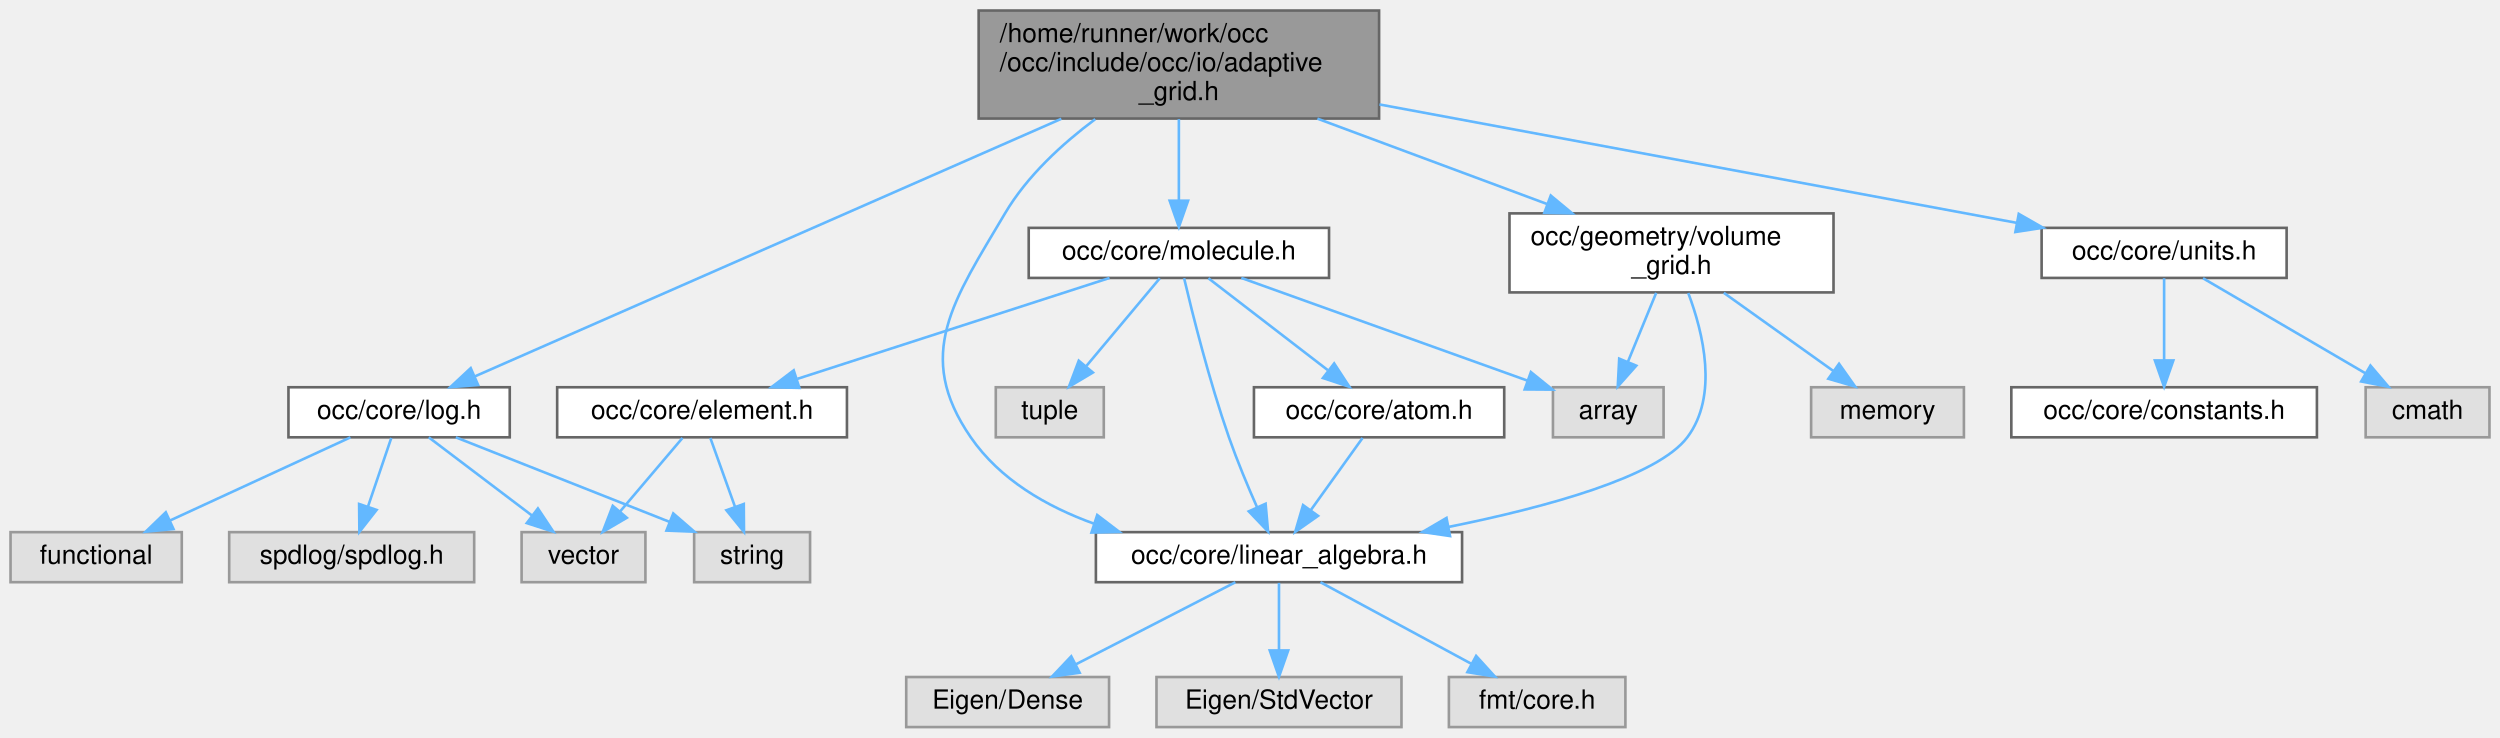
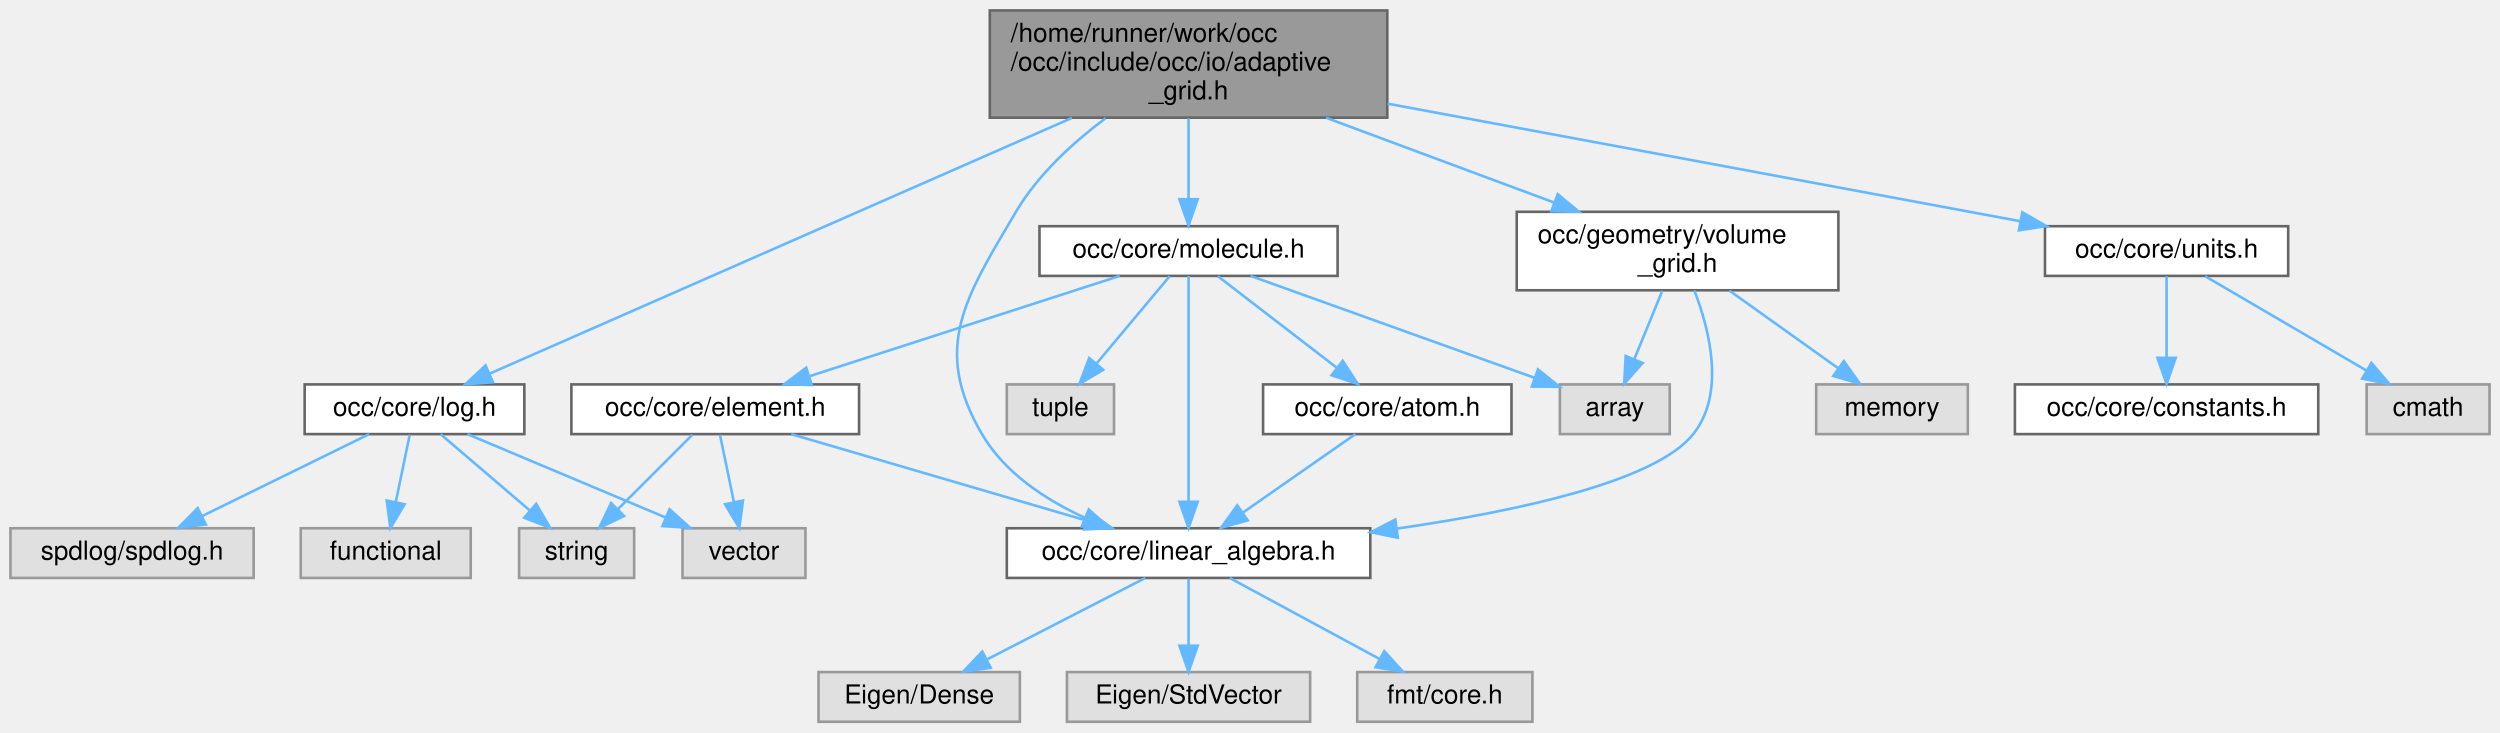
- <svg xmlns="http://www.w3.org/2000/svg" xmlns:xlink="http://www.w3.org/1999/xlink" width="949pt" height="280pt" viewBox="0.00 0.00 949.00 280.00">
+ <svg xmlns="http://www.w3.org/2000/svg" xmlns:xlink="http://www.w3.org/1999/xlink" width="956pt" height="280pt" viewBox="0.00 0.00 956.00 280.00">
  <g id="graph0" class="graph" transform="scale(1 1) rotate(0) translate(4 276)">
    <g id="Node000001" class="node">
      <g id="a_Node000001">
        <a xlink:title=" ">
-           <polygon fill="#999999" stroke="#666666" points="519.5,-272 367.5,-272 367.5,-231 519.5,-231 519.5,-272" />
-           <text text-anchor="start" x="375.5" y="-260" font-family="Helvetica,sans-Serif" font-size="10.00">/home/runner/work/occ</text>
-           <text text-anchor="start" x="375.5" y="-249" font-family="Helvetica,sans-Serif" font-size="10.00">/occ/include/occ/io/adaptive</text>
-           <text text-anchor="middle" x="443.5" y="-238" font-family="Helvetica,sans-Serif" font-size="10.00">_grid.h</text>
+           <polygon fill="#999999" stroke="#666666" points="526.5,-272 374.5,-272 374.5,-231 526.5,-231 526.5,-272" />
+           <text text-anchor="start" x="382.5" y="-260" font-family="Helvetica,sans-Serif" font-size="10.00">/home/runner/work/occ</text>
+           <text text-anchor="start" x="382.5" y="-249" font-family="Helvetica,sans-Serif" font-size="10.00">/occ/include/occ/io/adaptive</text>
+           <text text-anchor="middle" x="450.5" y="-238" font-family="Helvetica,sans-Serif" font-size="10.00">_grid.h</text>
        </a>
      </g>
    </g>
    <g id="Node000002" class="node">
      <g id="a_Node000002">
        <a xlink:href="linear__algebra_8h.html" target="_top" xlink:title=" ">
-           <polygon fill="white" stroke="#666666" points="551,-74 412,-74 412,-55 551,-55 551,-74" />
-           <text text-anchor="middle" x="481.5" y="-62" font-family="Helvetica,sans-Serif" font-size="10.00">occ/core/linear_algebra.h</text>
+           <polygon fill="white" stroke="#666666" points="520,-74 381,-74 381,-55 520,-55 520,-74" />
+           <text text-anchor="middle" x="450.5" y="-62" font-family="Helvetica,sans-Serif" font-size="10.00">occ/core/linear_algebra.h</text>
        </a>
      </g>
    </g>
    <g id="edge1_Node000001_Node000002" class="edge">
      <g id="a_edge1_Node000001_Node000002">
        <a xlink:title=" ">
-           <path fill="none" stroke="#63b8ff" d="M411.75,-230.77C399.23,-221.43 385.87,-209.18 377.5,-195 358.08,-162.08 342.81,-141.46 364.5,-110 375.53,-94 393.13,-83.75 411.36,-77.18" />
-           <polygon fill="#63b8ff" stroke="#63b8ff" points="412.5,-80.5 420.92,-74.08 410.33,-73.84 412.5,-80.5" />
+           <path fill="none" stroke="#63b8ff" d="M418.75,-230.77C406.23,-221.43 392.87,-209.18 384.5,-195 365.08,-162.08 352.22,-143 371.5,-110 380.18,-95.14 395.85,-84.86 410.96,-77.95" />
+           <polygon fill="#63b8ff" stroke="#63b8ff" points="412.35,-81.17 420.23,-74.08 409.65,-74.71 412.35,-81.17" />
        </a>
      </g>
    </g>
    <g id="Node000006" class="node">
      <g id="a_Node000006">
        <a xlink:href="log_8h.html" target="_top" xlink:title=" ">
-           <polygon fill="white" stroke="#666666" points="189.5,-129 105.5,-129 105.5,-110 189.5,-110 189.5,-129" />
-           <text text-anchor="middle" x="147.5" y="-117" font-family="Helvetica,sans-Serif" font-size="10.00">occ/core/log.h</text>
+           <polygon fill="white" stroke="#666666" points="196.5,-129 112.5,-129 112.5,-110 196.5,-110 196.5,-129" />
+           <text text-anchor="middle" x="154.5" y="-117" font-family="Helvetica,sans-Serif" font-size="10.00">occ/core/log.h</text>
        </a>
      </g>
    </g>
    <g id="edge5_Node000001_Node000006" class="edge">
      <g id="a_edge5_Node000001_Node000006">
        <a xlink:title=" ">
-           <path fill="none" stroke="#63b8ff" d="M398.87,-230.9C337.26,-203.84 227.95,-155.83 176.19,-133.1" />
-           <polygon fill="#63b8ff" stroke="#63b8ff" points="177.49,-129.85 166.93,-129.03 174.68,-136.26 177.49,-129.85" />
+           <path fill="none" stroke="#63b8ff" d="M405.87,-230.9C344.26,-203.84 234.95,-155.83 183.19,-133.1" />
+           <polygon fill="#63b8ff" stroke="#63b8ff" points="184.49,-129.85 173.93,-129.03 181.68,-136.26 184.49,-129.85" />
        </a>
      </g>
    </g>
    <g id="Node000011" class="node">
      <g id="a_Node000011">
        <a xlink:href="molecule_8h.html" target="_top" xlink:title=" ">
-           <polygon fill="white" stroke="#666666" points="500.5,-189.5 386.5,-189.5 386.5,-170.5 500.5,-170.5 500.5,-189.5" />
-           <text text-anchor="middle" x="443.5" y="-177.5" font-family="Helvetica,sans-Serif" font-size="10.00">occ/core/molecule.h</text>
+           <polygon fill="white" stroke="#666666" points="507.5,-189.5 393.5,-189.5 393.5,-170.5 507.5,-170.5 507.5,-189.5" />
+           <text text-anchor="middle" x="450.5" y="-177.5" font-family="Helvetica,sans-Serif" font-size="10.00">occ/core/molecule.h</text>
        </a>
      </g>
    </g>
    <g id="edge10_Node000001_Node000011" class="edge">
      <g id="a_edge10_Node000001_Node000011">
        <a xlink:title=" ">
-           <path fill="none" stroke="#63b8ff" d="M443.5,-230.77C443.5,-221.08 443.5,-209.46 443.5,-199.88" />
-           <polygon fill="#63b8ff" stroke="#63b8ff" points="447,-199.82 443.5,-189.82 440,-199.82 447,-199.82" />
+           <path fill="none" stroke="#63b8ff" d="M450.5,-230.77C450.5,-221.08 450.5,-209.46 450.5,-199.88" />
+           <polygon fill="#63b8ff" stroke="#63b8ff" points="454,-199.82 450.5,-189.82 447,-199.82 454,-199.82" />
        </a>
      </g>
    </g>
    <g id="Node000016" class="node">
      <g id="a_Node000016">
        <a xlink:href="units_8h.html" target="_top" xlink:title=" ">
-           <polygon fill="white" stroke="#666666" points="864,-189.5 771,-189.5 771,-170.5 864,-170.5 864,-189.5" />
-           <text text-anchor="middle" x="817.5" y="-177.5" font-family="Helvetica,sans-Serif" font-size="10.00">occ/core/units.h</text>
-         </a>
-       </g>
-     </g>
-     <g id="edge19_Node000001_Node000016" class="edge">
-       <g id="a_edge19_Node000001_Node000016">
-         <a xlink:title=" ">
-           <path fill="none" stroke="#63b8ff" d="M519.64,-236.35C591.4,-223.02 697.27,-203.34 761.56,-191.4" />
-           <polygon fill="#63b8ff" stroke="#63b8ff" points="762.32,-194.81 771.51,-189.55 761.04,-187.93 762.32,-194.81" />
+           <polygon fill="white" stroke="#666666" points="871,-189.5 778,-189.5 778,-170.5 871,-170.5 871,-189.5" />
+           <text text-anchor="middle" x="824.5" y="-177.5" font-family="Helvetica,sans-Serif" font-size="10.00">occ/core/units.h</text>
+         </a>
+       </g>
+     </g>
+     <g id="edge20_Node000001_Node000016" class="edge">
+       <g id="a_edge20_Node000001_Node000016">
+         <a xlink:title=" ">
+           <path fill="none" stroke="#63b8ff" d="M526.64,-236.35C598.4,-223.02 704.27,-203.34 768.56,-191.4" />
+           <polygon fill="#63b8ff" stroke="#63b8ff" points="769.32,-194.81 778.51,-189.55 768.04,-187.93 769.32,-194.81" />
        </a>
      </g>
    </g>
    <g id="Node000019" class="node">
      <g id="a_Node000019">
        <a xlink:href="volume__grid_8h.html" target="_top" xlink:title=" ">
-           <polygon fill="white" stroke="#666666" points="692,-195 569,-195 569,-165 692,-165 692,-195" />
-           <text text-anchor="start" x="577" y="-183" font-family="Helvetica,sans-Serif" font-size="10.00">occ/geometry/volume</text>
-           <text text-anchor="middle" x="630.5" y="-172" font-family="Helvetica,sans-Serif" font-size="10.00">_grid.h</text>
-         </a>
-       </g>
-     </g>
-     <g id="edge22_Node000001_Node000019" class="edge">
-       <g id="a_edge22_Node000001_Node000019">
-         <a xlink:title=" ">
-           <path fill="none" stroke="#63b8ff" d="M496.09,-230.96C523.51,-220.76 556.78,-208.4 583.35,-198.52" />
-           <polygon fill="#63b8ff" stroke="#63b8ff" points="584.67,-201.77 592.82,-195 582.23,-195.21 584.67,-201.77" />
+           <polygon fill="white" stroke="#666666" points="699,-195 576,-195 576,-165 699,-165 699,-195" />
+           <text text-anchor="start" x="584" y="-183" font-family="Helvetica,sans-Serif" font-size="10.00">occ/geometry/volume</text>
+           <text text-anchor="middle" x="637.5" y="-172" font-family="Helvetica,sans-Serif" font-size="10.00">_grid.h</text>
+         </a>
+       </g>
+     </g>
+     <g id="edge23_Node000001_Node000019" class="edge">
+       <g id="a_edge23_Node000001_Node000019">
+         <a xlink:title=" ">
+           <path fill="none" stroke="#63b8ff" d="M503.09,-230.96C530.51,-220.76 563.78,-208.4 590.35,-198.52" />
+           <polygon fill="#63b8ff" stroke="#63b8ff" points="591.67,-201.77 599.82,-195 589.23,-195.21 591.67,-201.77" />
        </a>
      </g>
    </g>
    <g id="Node000003" class="node">
      <g id="a_Node000003">
        <a xlink:title=" ">
-           <polygon fill="#e0e0e0" stroke="#999999" points="417,-19 340,-19 340,0 417,0 417,-19" />
-           <text text-anchor="middle" x="378.5" y="-7" font-family="Helvetica,sans-Serif" font-size="10.00">Eigen/Dense</text>
+           <polygon fill="#e0e0e0" stroke="#999999" points="386,-19 309,-19 309,0 386,0 386,-19" />
+           <text text-anchor="middle" x="347.5" y="-7" font-family="Helvetica,sans-Serif" font-size="10.00">Eigen/Dense</text>
        </a>
      </g>
    </g>
    <g id="edge2_Node000002_Node000003" class="edge">
      <g id="a_edge2_Node000002_Node000003">
        <a xlink:title=" ">
-           <path fill="none" stroke="#63b8ff" d="M464.95,-54.98C448.61,-46.57 423.37,-33.59 404.37,-23.81" />
-           <polygon fill="#63b8ff" stroke="#63b8ff" points="405.84,-20.63 395.35,-19.17 402.64,-26.86 405.84,-20.63" />
+           <path fill="none" stroke="#63b8ff" d="M433.95,-54.98C417.61,-46.57 392.37,-33.59 373.37,-23.81" />
+           <polygon fill="#63b8ff" stroke="#63b8ff" points="374.84,-20.63 364.35,-19.17 371.64,-26.86 374.84,-20.63" />
        </a>
      </g>
    </g>
    <g id="Node000004" class="node">
      <g id="a_Node000004">
        <a xlink:title=" ">
-           <polygon fill="#e0e0e0" stroke="#999999" points="528,-19 435,-19 435,0 528,0 528,-19" />
-           <text text-anchor="middle" x="481.5" y="-7" font-family="Helvetica,sans-Serif" font-size="10.00">Eigen/StdVector</text>
+           <polygon fill="#e0e0e0" stroke="#999999" points="497,-19 404,-19 404,0 497,0 497,-19" />
+           <text text-anchor="middle" x="450.5" y="-7" font-family="Helvetica,sans-Serif" font-size="10.00">Eigen/StdVector</text>
        </a>
      </g>
    </g>
    <g id="edge3_Node000002_Node000004" class="edge">
      <g id="a_edge3_Node000002_Node000004">
        <a xlink:title=" ">
-           <path fill="none" stroke="#63b8ff" d="M481.5,-54.75C481.5,-47.8 481.5,-37.85 481.5,-29.13" />
-           <polygon fill="#63b8ff" stroke="#63b8ff" points="485,-29.09 481.5,-19.09 478,-29.09 485,-29.09" />
+           <path fill="none" stroke="#63b8ff" d="M450.5,-54.75C450.5,-47.8 450.5,-37.85 450.5,-29.13" />
+           <polygon fill="#63b8ff" stroke="#63b8ff" points="454,-29.09 450.5,-19.09 447,-29.09 454,-29.09" />
        </a>
      </g>
    </g>
    <g id="Node000005" class="node">
      <g id="a_Node000005">
        <a xlink:title=" ">
-           <polygon fill="#e0e0e0" stroke="#999999" points="613,-19 546,-19 546,0 613,0 613,-19" />
-           <text text-anchor="middle" x="579.5" y="-7" font-family="Helvetica,sans-Serif" font-size="10.00">fmt/core.h</text>
+           <polygon fill="#e0e0e0" stroke="#999999" points="582,-19 515,-19 515,0 582,0 582,-19" />
+           <text text-anchor="middle" x="548.5" y="-7" font-family="Helvetica,sans-Serif" font-size="10.00">fmt/core.h</text>
        </a>
      </g>
    </g>
    <g id="edge4_Node000002_Node000005" class="edge">
      <g id="a_edge4_Node000002_Node000005">
        <a xlink:title=" ">
-           <path fill="none" stroke="#63b8ff" d="M497.25,-54.98C512.73,-46.61 536.59,-33.7 554.64,-23.95" />
-           <polygon fill="#63b8ff" stroke="#63b8ff" points="556.34,-27.01 563.47,-19.17 553.01,-20.85 556.34,-27.01" />
+           <path fill="none" stroke="#63b8ff" d="M466.25,-54.98C481.73,-46.61 505.59,-33.7 523.64,-23.95" />
+           <polygon fill="#63b8ff" stroke="#63b8ff" points="525.34,-27.01 532.47,-19.17 522.01,-20.85 525.34,-27.01" />
        </a>
      </g>
    </g>
    <g id="Node000007" class="node">
      <g id="a_Node000007">
        <a xlink:title=" ">
-           <polygon fill="#e0e0e0" stroke="#999999" points="65,-74 0,-74 0,-55 65,-55 65,-74" />
-           <text text-anchor="middle" x="32.5" y="-62" font-family="Helvetica,sans-Serif" font-size="10.00">functional</text>
+           <polygon fill="#e0e0e0" stroke="#999999" points="176,-74 111,-74 111,-55 176,-55 176,-74" />
+           <text text-anchor="middle" x="143.5" y="-62" font-family="Helvetica,sans-Serif" font-size="10.00">functional</text>
        </a>
      </g>
    </g>
    <g id="edge6_Node000006_Node000007" class="edge">
      <g id="a_edge6_Node000006_Node000007">
        <a xlink:title=" ">
-           <path fill="none" stroke="#63b8ff" d="M129.02,-109.98C110.52,-101.46 81.82,-88.23 60.52,-78.41" />
-           <polygon fill="#63b8ff" stroke="#63b8ff" points="61.86,-75.18 51.31,-74.17 58.93,-81.53 61.86,-75.18" />
+           <path fill="none" stroke="#63b8ff" d="M152.68,-109.75C151.24,-102.8 149.18,-92.85 147.37,-84.13" />
+           <polygon fill="#63b8ff" stroke="#63b8ff" points="150.74,-83.17 145.28,-74.09 143.89,-84.59 150.74,-83.17" />
        </a>
      </g>
    </g>
    <g id="Node000008" class="node">
      <g id="a_Node000008">
        <a xlink:title=" ">
-           <polygon fill="#e0e0e0" stroke="#999999" points="176,-74 83,-74 83,-55 176,-55 176,-74" />
-           <text text-anchor="middle" x="129.5" y="-62" font-family="Helvetica,sans-Serif" font-size="10.00">spdlog/spdlog.h</text>
+           <polygon fill="#e0e0e0" stroke="#999999" points="93,-74 0,-74 0,-55 93,-55 93,-74" />
+           <text text-anchor="middle" x="46.5" y="-62" font-family="Helvetica,sans-Serif" font-size="10.00">spdlog/spdlog.h</text>
        </a>
      </g>
    </g>
    <g id="edge7_Node000006_Node000008" class="edge">
      <g id="a_edge7_Node000006_Node000008">
        <a xlink:title=" ">
-           <path fill="none" stroke="#63b8ff" d="M144.53,-109.75C142.14,-102.72 138.71,-92.62 135.73,-83.84" />
-           <polygon fill="#63b8ff" stroke="#63b8ff" points="138.95,-82.43 132.42,-74.09 132.32,-84.68 138.95,-82.43" />
+           <path fill="none" stroke="#63b8ff" d="M137.15,-109.98C119.93,-101.54 93.3,-88.47 73.35,-78.68" />
+           <polygon fill="#63b8ff" stroke="#63b8ff" points="74.69,-75.43 64.17,-74.17 71.6,-81.72 74.69,-75.43" />
        </a>
      </g>
    </g>
    <g id="Node000009" class="node">
      <g id="a_Node000009">
        <a xlink:title=" ">
-           <polygon fill="#e0e0e0" stroke="#999999" points="303.5,-74 259.5,-74 259.5,-55 303.5,-55 303.5,-74" />
-           <text text-anchor="middle" x="281.5" y="-62" font-family="Helvetica,sans-Serif" font-size="10.00">string</text>
+           <polygon fill="#e0e0e0" stroke="#999999" points="238.5,-74 194.5,-74 194.5,-55 238.5,-55 238.5,-74" />
+           <text text-anchor="middle" x="216.5" y="-62" font-family="Helvetica,sans-Serif" font-size="10.00">string</text>
        </a>
      </g>
    </g>
    <g id="edge8_Node000006_Node000009" class="edge">
      <g id="a_edge8_Node000006_Node000009">
        <a xlink:title=" ">
-           <path fill="none" stroke="#63b8ff" d="M169.03,-109.98C190.97,-101.3 225.24,-87.75 250.19,-77.88" />
-           <polygon fill="#63b8ff" stroke="#63b8ff" points="251.57,-81.1 259.58,-74.17 248.99,-74.59 251.57,-81.1" />
+           <path fill="none" stroke="#63b8ff" d="M164.46,-109.98C173.63,-102.15 187.44,-90.34 198.53,-80.86" />
+           <polygon fill="#63b8ff" stroke="#63b8ff" points="201.03,-83.33 206.36,-74.17 196.48,-78.01 201.03,-83.33" />
        </a>
      </g>
    </g>
    <g id="Node000010" class="node">
      <g id="a_Node000010">
        <a xlink:title=" ">
-           <polygon fill="#e0e0e0" stroke="#999999" points="241,-74 194,-74 194,-55 241,-55 241,-74" />
-           <text text-anchor="middle" x="217.5" y="-62" font-family="Helvetica,sans-Serif" font-size="10.00">vector</text>
+           <polygon fill="#e0e0e0" stroke="#999999" points="304,-74 257,-74 257,-55 304,-55 304,-74" />
+           <text text-anchor="middle" x="280.5" y="-62" font-family="Helvetica,sans-Serif" font-size="10.00">vector</text>
        </a>
      </g>
    </g>
    <g id="edge9_Node000006_Node000010" class="edge">
      <g id="a_edge9_Node000006_Node000010">
        <a xlink:title=" ">
-           <path fill="none" stroke="#63b8ff" d="M158.75,-109.98C169.3,-102 185.3,-89.88 197.94,-80.31" />
-           <polygon fill="#63b8ff" stroke="#63b8ff" points="200.19,-83 206.05,-74.17 195.96,-77.42 200.19,-83" />
-         </a>
-       </g>
-     </g>
-     <g id="edge17_Node000011_Node000002" class="edge">
-       <g id="a_edge17_Node000011_Node000002">
-         <a xlink:title=" ">
-           <path fill="none" stroke="#63b8ff" d="M445.48,-170.39C448.58,-157.22 455.04,-131.35 462.5,-110 465.62,-101.08 469.66,-91.4 473.22,-83.36" />
-           <polygon fill="#63b8ff" stroke="#63b8ff" points="476.42,-84.78 477.36,-74.23 470.04,-81.89 476.42,-84.78" />
+           <path fill="none" stroke="#63b8ff" d="M174.74,-109.98C195.2,-101.38 227.03,-87.99 250.43,-78.15" />
+           <polygon fill="#63b8ff" stroke="#63b8ff" points="252.03,-81.27 259.89,-74.17 249.31,-74.82 252.03,-81.27" />
+         </a>
+       </g>
+     </g>
+     <g id="edge18_Node000011_Node000002" class="edge">
+       <g id="a_edge18_Node000011_Node000002">
+         <a xlink:title=" ">
+           <path fill="none" stroke="#63b8ff" d="M450.5,-170.47C450.5,-152.23 450.5,-109.07 450.5,-84.14" />
+           <polygon fill="#63b8ff" stroke="#63b8ff" points="454,-84.13 450.5,-74.13 447,-84.13 454,-84.13" />
        </a>
      </g>
    </g>
    <g id="Node000012" class="node">
      <g id="a_Node000012">
        <a xlink:title=" ">
-           <polygon fill="#e0e0e0" stroke="#999999" points="627.5,-129 585.5,-129 585.5,-110 627.5,-110 627.5,-129" />
-           <text text-anchor="middle" x="606.5" y="-117" font-family="Helvetica,sans-Serif" font-size="10.00">array</text>
+           <polygon fill="#e0e0e0" stroke="#999999" points="634.5,-129 592.5,-129 592.5,-110 634.5,-110 634.5,-129" />
+           <text text-anchor="middle" x="613.5" y="-117" font-family="Helvetica,sans-Serif" font-size="10.00">array</text>
        </a>
      </g>
    </g>
    <g id="edge11_Node000011_Node000012" class="edge">
      <g id="a_edge11_Node000011_Node000012">
        <a xlink:title=" ">
-           <path fill="none" stroke="#63b8ff" d="M467.2,-170.49C495.88,-160.2 544.24,-142.84 575.77,-131.53" />
-           <polygon fill="#63b8ff" stroke="#63b8ff" points="577.13,-134.76 585.36,-128.09 574.77,-128.17 577.13,-134.76" />
+           <path fill="none" stroke="#63b8ff" d="M474.2,-170.49C502.88,-160.2 551.24,-142.84 582.77,-131.53" />
+           <polygon fill="#63b8ff" stroke="#63b8ff" points="584.13,-134.76 592.36,-128.09 581.77,-128.17 584.13,-134.76" />
        </a>
      </g>
    </g>
    <g id="Node000013" class="node">
      <g id="a_Node000013">
        <a xlink:href="atom_8h.html" target="_top" xlink:title=" ">
-           <polygon fill="white" stroke="#666666" points="567,-129 472,-129 472,-110 567,-110 567,-129" />
-           <text text-anchor="middle" x="519.5" y="-117" font-family="Helvetica,sans-Serif" font-size="10.00">occ/core/atom.h</text>
+           <polygon fill="white" stroke="#666666" points="574,-129 479,-129 479,-110 574,-110 574,-129" />
+           <text text-anchor="middle" x="526.5" y="-117" font-family="Helvetica,sans-Serif" font-size="10.00">occ/core/atom.h</text>
        </a>
      </g>
    </g>
    <g id="edge12_Node000011_Node000013" class="edge">
      <g id="a_edge12_Node000011_Node000013">
        <a xlink:title=" ">
-           <path fill="none" stroke="#63b8ff" d="M454.71,-170.37C466.61,-161.21 485.64,-146.56 500.01,-135.51" />
-           <polygon fill="#63b8ff" stroke="#63b8ff" points="502.45,-138.04 508.24,-129.17 498.18,-132.49 502.45,-138.04" />
+           <path fill="none" stroke="#63b8ff" d="M461.71,-170.37C473.61,-161.21 492.64,-146.56 507.01,-135.51" />
+           <polygon fill="#63b8ff" stroke="#63b8ff" points="509.45,-138.04 515.24,-129.17 505.18,-132.49 509.45,-138.04" />
        </a>
      </g>
    </g>
    <g id="Node000014" class="node">
      <g id="a_Node000014">
        <a xlink:href="element_8h.html" target="_top" xlink:title=" ">
-           <polygon fill="white" stroke="#666666" points="317.5,-129 207.5,-129 207.5,-110 317.5,-110 317.5,-129" />
-           <text text-anchor="middle" x="262.5" y="-117" font-family="Helvetica,sans-Serif" font-size="10.00">occ/core/element.h</text>
+           <polygon fill="white" stroke="#666666" points="324.5,-129 214.5,-129 214.5,-110 324.5,-110 324.5,-129" />
+           <text text-anchor="middle" x="269.5" y="-117" font-family="Helvetica,sans-Serif" font-size="10.00">occ/core/element.h</text>
        </a>
      </g>
    </g>
    <g id="edge14_Node000011_Node000014" class="edge">
      <g id="a_edge14_Node000011_Node000014">
        <a xlink:title=" ">
-           <path fill="none" stroke="#63b8ff" d="M417.18,-170.49C385.95,-160.4 333.7,-143.51 298.68,-132.19" />
-           <polygon fill="#63b8ff" stroke="#63b8ff" points="299.44,-128.76 288.85,-129.02 297.29,-135.42 299.44,-128.76" />
+           <path fill="none" stroke="#63b8ff" d="M424.18,-170.49C392.95,-160.4 340.7,-143.51 305.68,-132.19" />
+           <polygon fill="#63b8ff" stroke="#63b8ff" points="306.44,-128.76 295.85,-129.02 304.29,-135.42 306.44,-128.76" />
        </a>
      </g>
    </g>
    <g id="Node000015" class="node">
      <g id="a_Node000015">
        <a xlink:title=" ">
-           <polygon fill="#e0e0e0" stroke="#999999" points="415,-129 374,-129 374,-110 415,-110 415,-129" />
-           <text text-anchor="middle" x="394.5" y="-117" font-family="Helvetica,sans-Serif" font-size="10.00">tuple</text>
-         </a>
-       </g>
-     </g>
-     <g id="edge18_Node000011_Node000015" class="edge">
-       <g id="a_edge18_Node000011_Node000015">
-         <a xlink:title=" ">
-           <path fill="none" stroke="#63b8ff" d="M436.27,-170.37C428.96,-161.64 417.48,-147.93 408.4,-137.09" />
-           <polygon fill="#63b8ff" stroke="#63b8ff" points="410.86,-134.59 401.76,-129.17 405.5,-139.08 410.86,-134.59" />
+           <polygon fill="#e0e0e0" stroke="#999999" points="422,-129 381,-129 381,-110 422,-110 422,-129" />
+           <text text-anchor="middle" x="401.5" y="-117" font-family="Helvetica,sans-Serif" font-size="10.00">tuple</text>
+         </a>
+       </g>
+     </g>
+     <g id="edge19_Node000011_Node000015" class="edge">
+       <g id="a_edge19_Node000011_Node000015">
+         <a xlink:title=" ">
+           <path fill="none" stroke="#63b8ff" d="M443.27,-170.37C435.96,-161.64 424.48,-147.93 415.4,-137.09" />
+           <polygon fill="#63b8ff" stroke="#63b8ff" points="417.86,-134.59 408.76,-129.17 412.5,-139.08 417.86,-134.59" />
        </a>
      </g>
    </g>
    <g id="edge13_Node000013_Node000002" class="edge">
      <g id="a_edge13_Node000013_Node000002">
        <a xlink:title=" ">
-           <path fill="none" stroke="#63b8ff" d="M513.23,-109.75C507.91,-102.34 500.14,-91.5 493.62,-82.41" />
-           <polygon fill="#63b8ff" stroke="#63b8ff" points="496.33,-80.18 487.66,-74.09 490.64,-84.26 496.33,-80.18" />
+           <path fill="none" stroke="#63b8ff" d="M514.29,-109.98C502.72,-101.92 485.12,-89.65 471.34,-80.03" />
+           <polygon fill="#63b8ff" stroke="#63b8ff" points="473.14,-77.02 462.93,-74.17 469.13,-82.76 473.14,-77.02" />
+         </a>
+       </g>
+     </g>
+     <g id="edge17_Node000014_Node000002" class="edge">
+       <g id="a_edge17_Node000014_Node000002">
+         <a xlink:title=" ">
+           <path fill="none" stroke="#63b8ff" d="M298.58,-109.98C329.1,-101.05 377.26,-86.94 411.16,-77.02" />
+           <polygon fill="#63b8ff" stroke="#63b8ff" points="412.58,-80.25 421.19,-74.08 410.61,-73.53 412.58,-80.25" />
        </a>
      </g>
    </g>
    <g id="edge15_Node000014_Node000009" class="edge">
      <g id="a_edge15_Node000014_Node000009">
        <a xlink:title=" ">
-           <path fill="none" stroke="#63b8ff" d="M265.64,-109.75C268.18,-102.65 271.86,-92.4 275.03,-83.56" />
-           <polygon fill="#63b8ff" stroke="#63b8ff" points="278.34,-84.68 278.42,-74.09 271.75,-82.32 278.34,-84.68" />
+           <path fill="none" stroke="#63b8ff" d="M260.75,-109.75C253.03,-102.03 241.6,-90.6 232.28,-81.28" />
+           <polygon fill="#63b8ff" stroke="#63b8ff" points="234.64,-78.69 225.09,-74.09 229.69,-83.64 234.64,-78.69" />
        </a>
      </g>
    </g>
    <g id="edge16_Node000014_Node000010" class="edge">
      <g id="a_edge16_Node000014_Node000010">
        <a xlink:title=" ">
-           <path fill="none" stroke="#63b8ff" d="M255.07,-109.75C248.65,-102.18 239.19,-91.05 231.38,-81.84" />
-           <polygon fill="#63b8ff" stroke="#63b8ff" points="233.93,-79.45 224.79,-74.09 228.6,-83.98 233.93,-79.45" />
+           <path fill="none" stroke="#63b8ff" d="M271.32,-109.75C272.76,-102.8 274.82,-92.85 276.63,-84.13" />
+           <polygon fill="#63b8ff" stroke="#63b8ff" points="280.11,-84.59 278.72,-74.09 273.26,-83.17 280.11,-84.59" />
        </a>
      </g>
    </g>
    <g id="Node000017" class="node">
      <g id="a_Node000017">
        <a xlink:title=" ">
-           <polygon fill="#e0e0e0" stroke="#999999" points="941,-129 894,-129 894,-110 941,-110 941,-129" />
-           <text text-anchor="middle" x="917.5" y="-117" font-family="Helvetica,sans-Serif" font-size="10.00">cmath</text>
-         </a>
-       </g>
-     </g>
-     <g id="edge20_Node000016_Node000017" class="edge">
-       <g id="a_edge20_Node000016_Node000017">
-         <a xlink:title=" ">
-           <path fill="none" stroke="#63b8ff" d="M832.26,-170.37C848.5,-160.86 874.85,-145.45 893.96,-134.27" />
-           <polygon fill="#63b8ff" stroke="#63b8ff" points="895.82,-137.24 902.68,-129.17 892.29,-131.2 895.82,-137.24" />
+           <polygon fill="#e0e0e0" stroke="#999999" points="948,-129 901,-129 901,-110 948,-110 948,-129" />
+           <text text-anchor="middle" x="924.5" y="-117" font-family="Helvetica,sans-Serif" font-size="10.00">cmath</text>
+         </a>
+       </g>
+     </g>
+     <g id="edge21_Node000016_Node000017" class="edge">
+       <g id="a_edge21_Node000016_Node000017">
+         <a xlink:title=" ">
+           <path fill="none" stroke="#63b8ff" d="M839.26,-170.37C855.5,-160.86 881.85,-145.45 900.96,-134.27" />
+           <polygon fill="#63b8ff" stroke="#63b8ff" points="902.82,-137.24 909.68,-129.17 899.29,-131.2 902.82,-137.24" />
        </a>
      </g>
    </g>
    <g id="Node000018" class="node">
      <g id="a_Node000018">
        <a xlink:href="constants_8h.html" target="_top" xlink:title=" ">
-           <polygon fill="white" stroke="#666666" points="875.5,-129 759.5,-129 759.5,-110 875.5,-110 875.5,-129" />
-           <text text-anchor="middle" x="817.5" y="-117" font-family="Helvetica,sans-Serif" font-size="10.00">occ/core/constants.h</text>
-         </a>
-       </g>
-     </g>
-     <g id="edge21_Node000016_Node000018" class="edge">
-       <g id="a_edge21_Node000016_Node000018">
-         <a xlink:title=" ">
-           <path fill="none" stroke="#63b8ff" d="M817.5,-170.37C817.5,-162.25 817.5,-149.81 817.5,-139.39" />
-           <polygon fill="#63b8ff" stroke="#63b8ff" points="821,-139.17 817.5,-129.17 814,-139.17 821,-139.17" />
-         </a>
-       </g>
-     </g>
-     <g id="edge25_Node000019_Node000002" class="edge">
-       <g id="a_edge25_Node000019_Node000002">
-         <a xlink:title=" ">
-           <path fill="none" stroke="#63b8ff" d="M636.86,-164.77C642.57,-149.64 648.37,-125.75 636.5,-110 625.21,-95.01 583.26,-83.52 545.85,-75.97" />
-           <polygon fill="#63b8ff" stroke="#63b8ff" points="546.43,-72.52 535.95,-74.05 545.09,-79.39 546.43,-72.52" />
-         </a>
-       </g>
-     </g>
-     <g id="edge23_Node000019_Node000012" class="edge">
-       <g id="a_edge23_Node000019_Node000012">
-         <a xlink:title=" ">
-           <path fill="none" stroke="#63b8ff" d="M624.69,-164.84C621.46,-156.95 617.39,-147.05 613.93,-138.61" />
-           <polygon fill="#63b8ff" stroke="#63b8ff" points="617.13,-137.19 610.1,-129.27 610.65,-139.85 617.13,-137.19" />
+           <polygon fill="white" stroke="#666666" points="882.5,-129 766.5,-129 766.5,-110 882.5,-110 882.5,-129" />
+           <text text-anchor="middle" x="824.5" y="-117" font-family="Helvetica,sans-Serif" font-size="10.00">occ/core/constants.h</text>
+         </a>
+       </g>
+     </g>
+     <g id="edge22_Node000016_Node000018" class="edge">
+       <g id="a_edge22_Node000016_Node000018">
+         <a xlink:title=" ">
+           <path fill="none" stroke="#63b8ff" d="M824.5,-170.37C824.5,-162.25 824.5,-149.81 824.5,-139.39" />
+           <polygon fill="#63b8ff" stroke="#63b8ff" points="828,-139.17 824.5,-129.17 821,-139.17 828,-139.17" />
+         </a>
+       </g>
+     </g>
+     <g id="edge26_Node000019_Node000002" class="edge">
+       <g id="a_edge26_Node000019_Node000002">
+         <a xlink:title=" ">
+           <path fill="none" stroke="#63b8ff" d="M643.92,-164.93C649.79,-149.7 655.85,-125.53 643.5,-110 629.14,-91.95 576.83,-80.6 530.28,-73.88" />
+           <polygon fill="#63b8ff" stroke="#63b8ff" points="530.53,-70.38 520.15,-72.48 529.57,-77.32 530.53,-70.38" />
+         </a>
+       </g>
+     </g>
+     <g id="edge24_Node000019_Node000012" class="edge">
+       <g id="a_edge24_Node000019_Node000012">
+         <a xlink:title=" ">
+           <path fill="none" stroke="#63b8ff" d="M631.69,-164.84C628.46,-156.95 624.39,-147.05 620.93,-138.61" />
+           <polygon fill="#63b8ff" stroke="#63b8ff" points="624.13,-137.19 617.1,-129.27 617.65,-139.85 624.13,-137.19" />
        </a>
      </g>
    </g>
    <g id="Node000020" class="node">
      <g id="a_Node000020">
        <a xlink:title=" ">
-           <polygon fill="#e0e0e0" stroke="#999999" points="741.5,-129 683.5,-129 683.5,-110 741.5,-110 741.5,-129" />
-           <text text-anchor="middle" x="712.5" y="-117" font-family="Helvetica,sans-Serif" font-size="10.00">memory</text>
-         </a>
-       </g>
-     </g>
-     <g id="edge24_Node000019_Node000020" class="edge">
-       <g id="a_edge24_Node000019_Node000020">
-         <a xlink:title=" ">
-           <path fill="none" stroke="#63b8ff" d="M650.35,-164.84C662.98,-155.83 679.3,-144.18 692.05,-135.09" />
-           <polygon fill="#63b8ff" stroke="#63b8ff" points="694.1,-137.92 700.21,-129.27 690.04,-132.22 694.1,-137.92" />
+           <polygon fill="#e0e0e0" stroke="#999999" points="748.5,-129 690.5,-129 690.5,-110 748.5,-110 748.5,-129" />
+           <text text-anchor="middle" x="719.5" y="-117" font-family="Helvetica,sans-Serif" font-size="10.00">memory</text>
+         </a>
+       </g>
+     </g>
+     <g id="edge25_Node000019_Node000020" class="edge">
+       <g id="a_edge25_Node000019_Node000020">
+         <a xlink:title=" ">
+           <path fill="none" stroke="#63b8ff" d="M657.35,-164.84C669.98,-155.83 686.3,-144.18 699.05,-135.09" />
+           <polygon fill="#63b8ff" stroke="#63b8ff" points="701.1,-137.92 707.21,-129.27 697.04,-132.22 701.1,-137.92" />
        </a>
      </g>
    </g>
  </g>
</svg>
